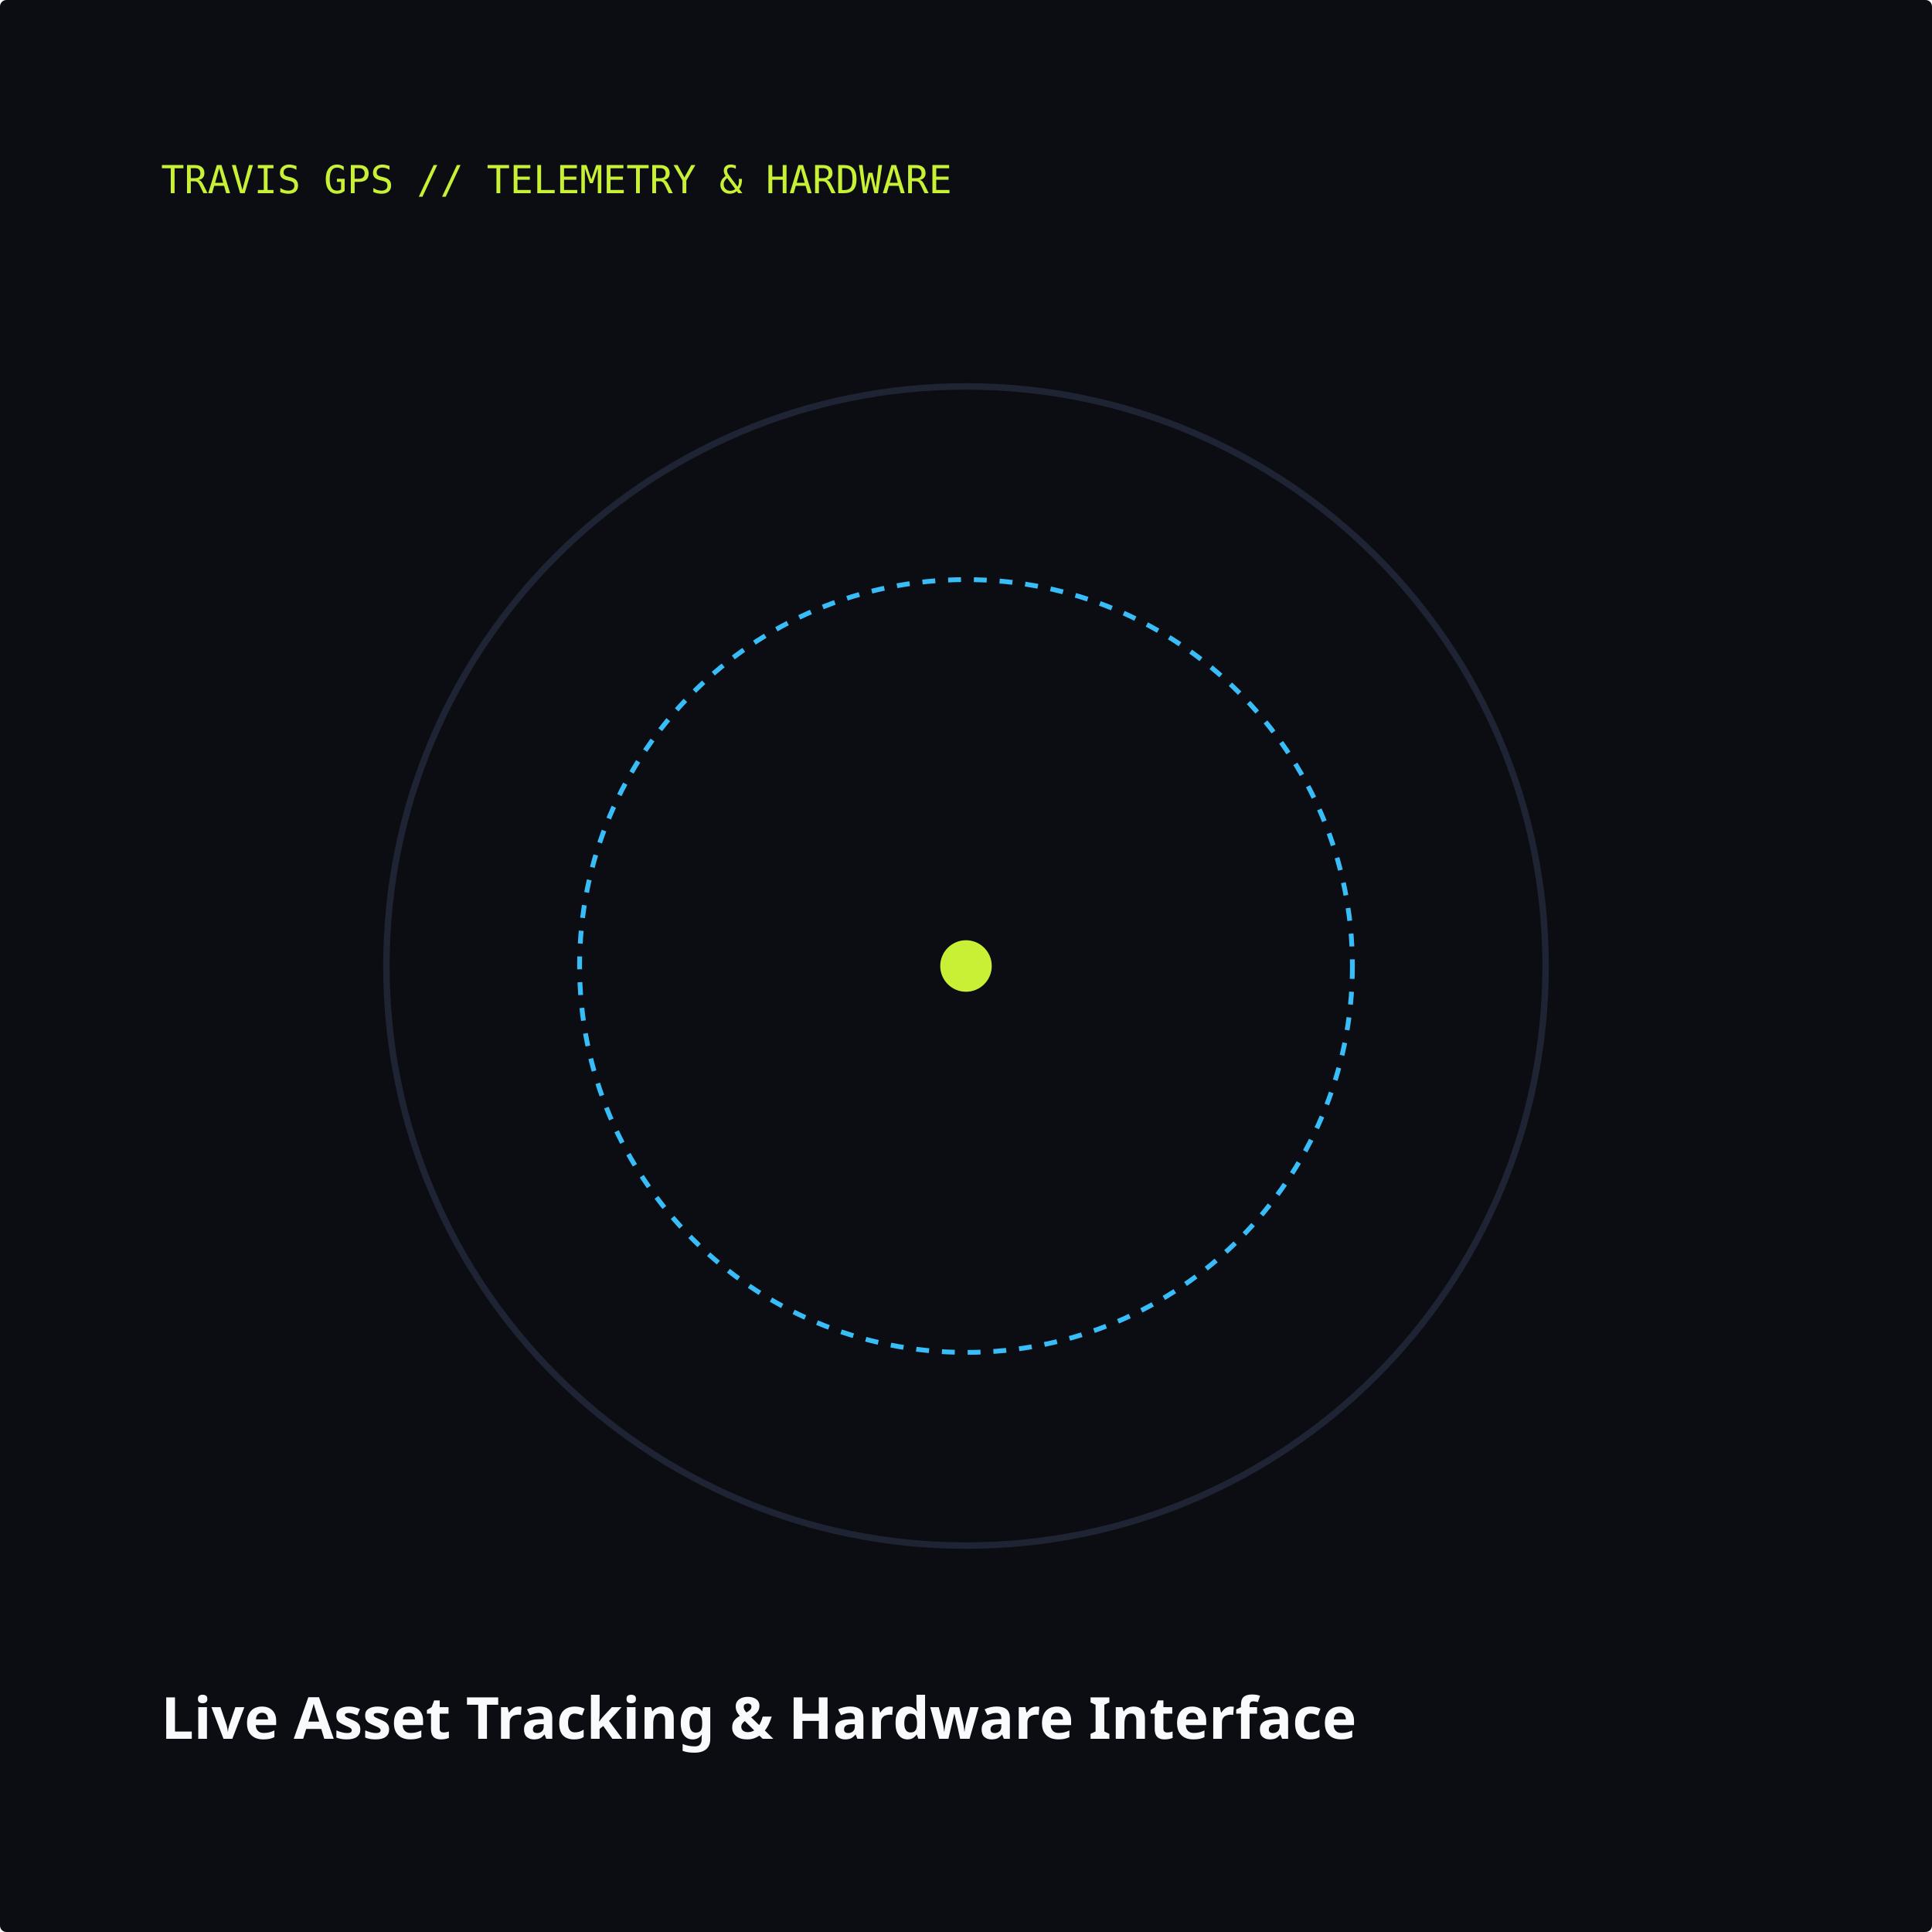
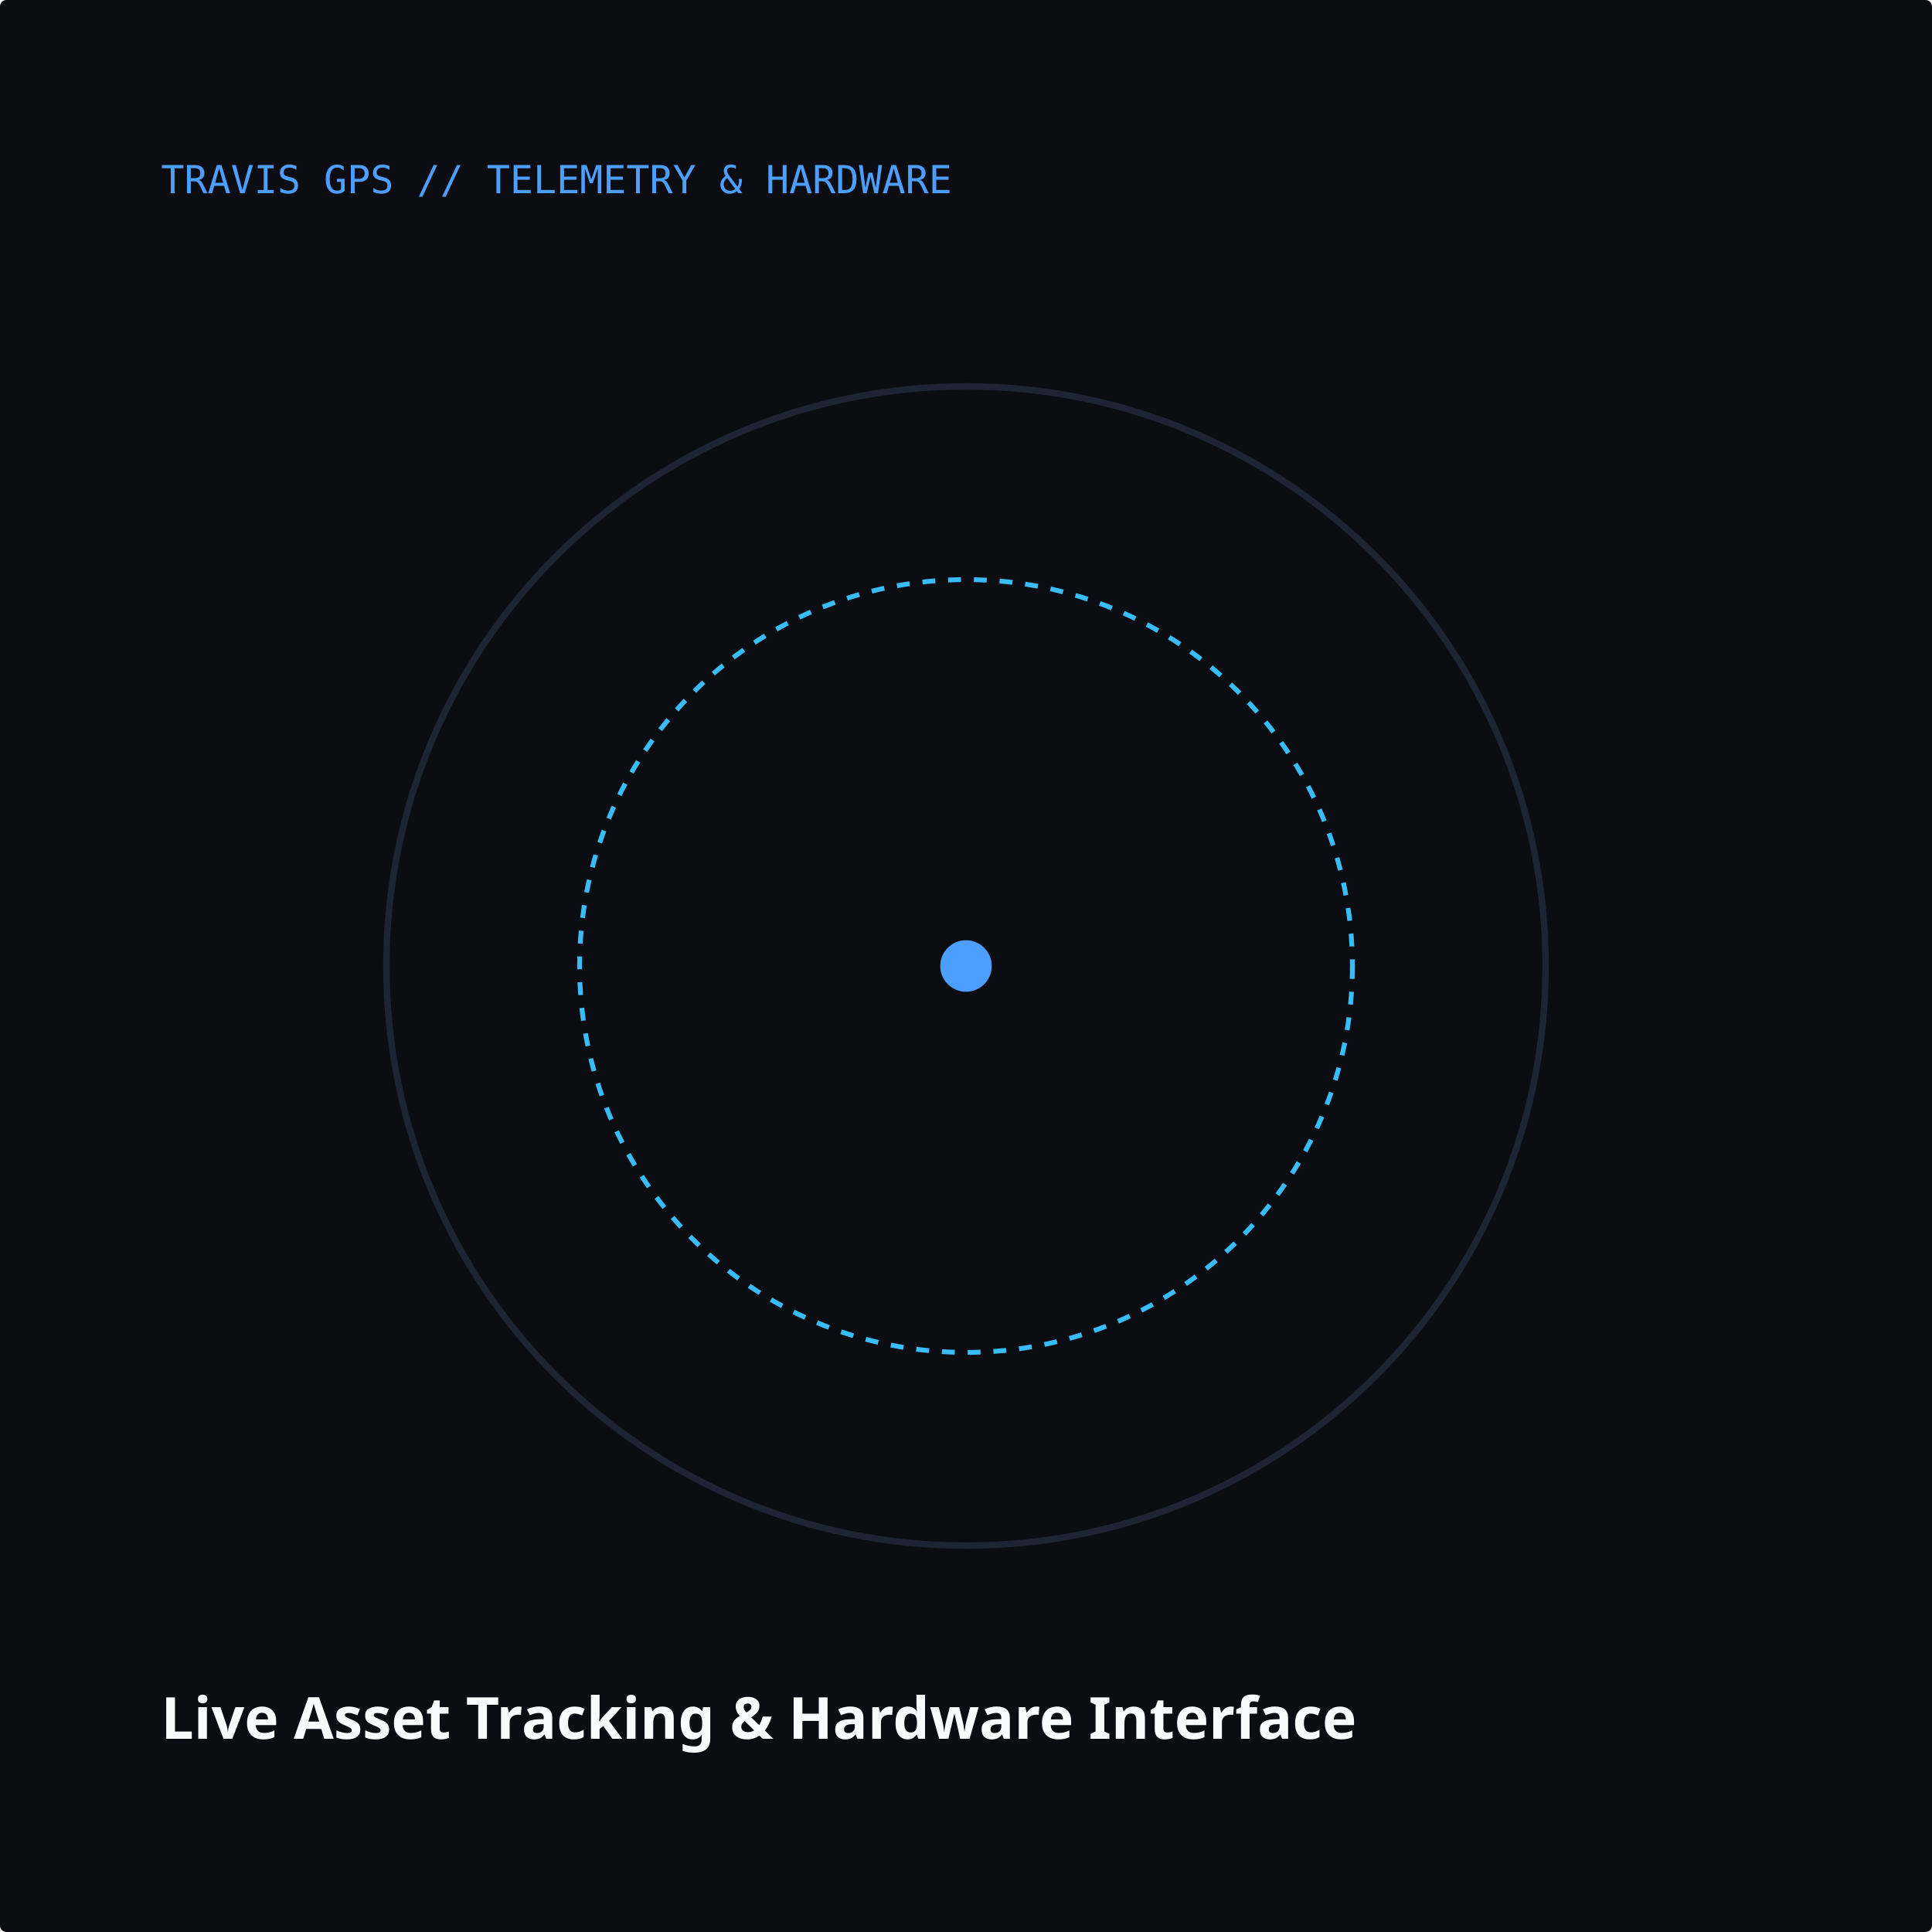
<svg xmlns="http://www.w3.org/2000/svg" width="600" height="600" viewBox="0 0 600 600" fill="none">
  <rect width="600" height="600" fill="#0B0D12" rx="2" />
  <circle cx="300" cy="300" r="180" stroke="#1E2433" stroke-width="2" />
  <circle cx="300" cy="300" r="120" stroke="#38BDF8" stroke-width="1.5" stroke-dasharray="4 4" />
-   <circle cx="300" cy="300" r="8" fill="#C8F135" />
-   <text x="50" y="60" font-family="monospace" font-size="12" fill="#C8F135">TRAVIS GPS // TELEMETRY &amp; HARDWARE</text>
+   <circle cx="300" cy="300" r="8" fill="#4D9FFF" />
+   <text x="50" y="60" font-family="monospace" font-size="12" fill="#4D9FFF">TRAVIS GPS // TELEMETRY &amp; HARDWARE</text>
  <text x="50" y="540" font-family="sans-serif" font-size="18" font-weight="700" fill="#F8FAFC">Live Asset Tracking &amp; Hardware Interface</text>
</svg>
